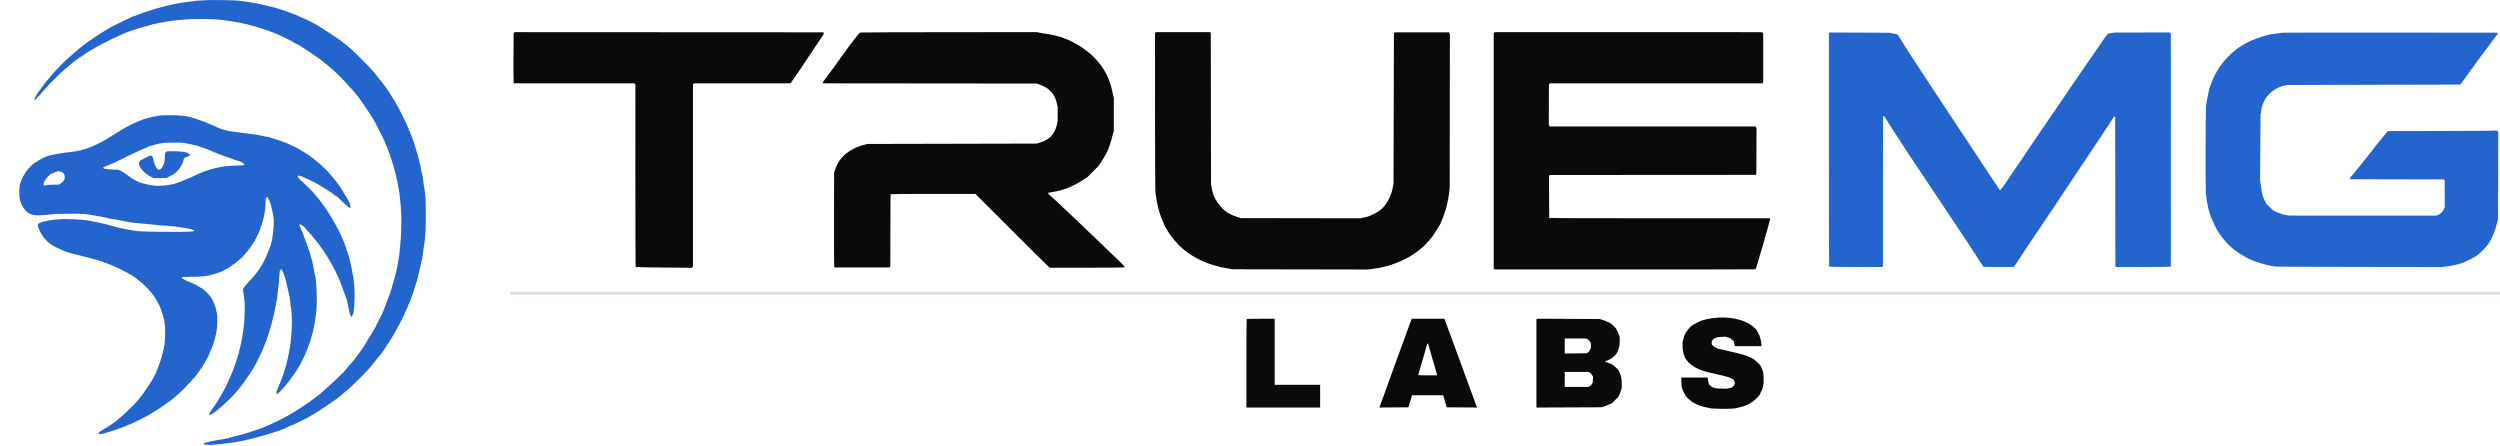
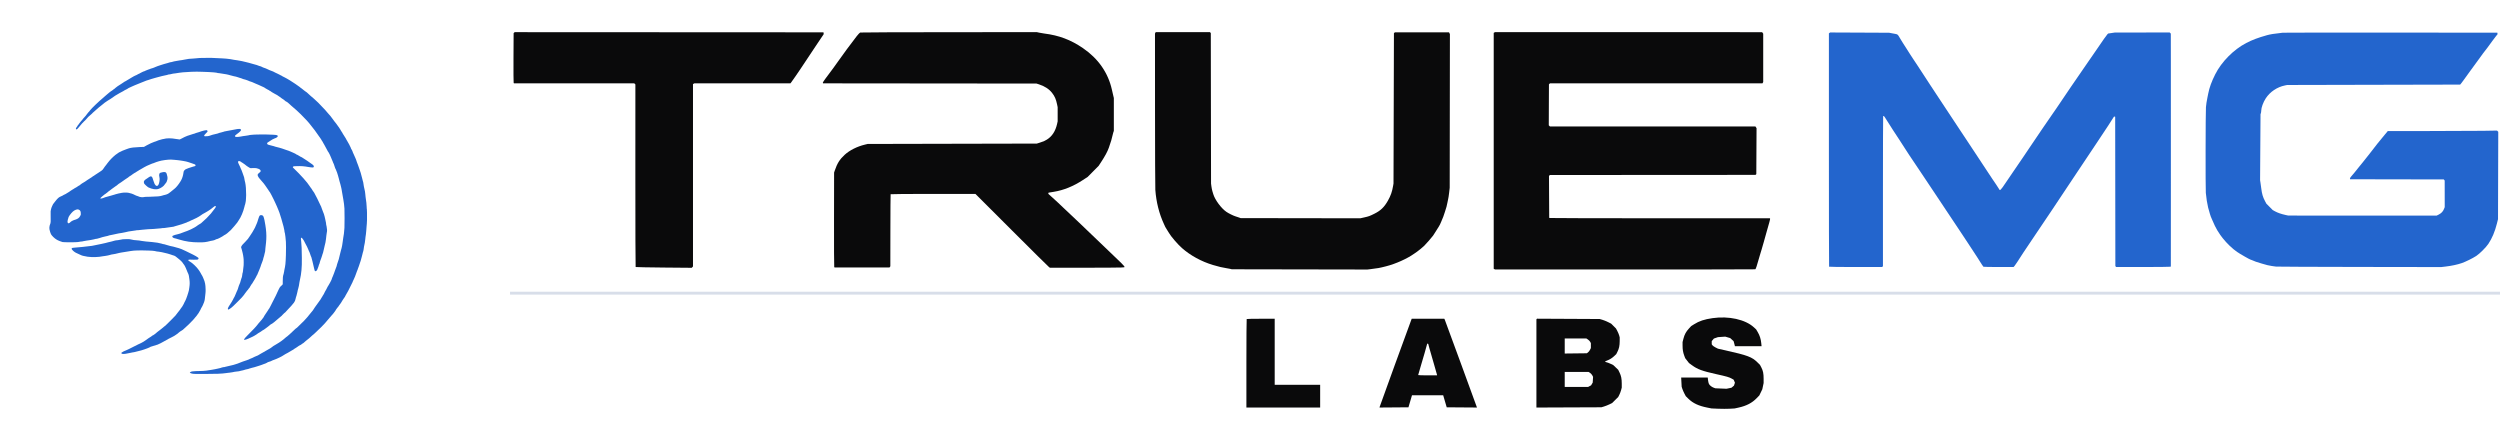
<svg xmlns="http://www.w3.org/2000/svg" viewBox="0 0 7078 1260" role="img" aria-label="TrueMG Labs">
  <g transform="scale(0.78735)">
-     <g transform="translate(0,1600) scale(0.78125,-0.78125)" fill="#2365CD" stroke="none">
-       <path d="M948 2047 c-3 0 -11 -1 -17 -1 -14 0 -38 -2 -53 -5 -12 -2 -18 -2 -39 -5 -19 -3 -44 -8 -52 -10 -8 -2 -31 -8 -40 -10 -5 -1 -11 -3 -12 -3 -2 -1 -8 -2 -14 -4 -17 -4 -76 -24 -95 -32 -1 0 -7 -2 -12 -4 -10 -4 -13 -6 -22 -10 -4 -2 -10 -4 -13 -6 -8 -3 -52 -26 -58 -29 -2 -1 -8 -4 -14 -7 -17 -9 -36 -21 -67 -42 -41 -27 -41 -28 -56 -39 -7 -6 -15 -13 -19 -15 -7 -6 -11 -10 -37 -32 -21 -19 -29 -26 -40 -37 -5 -5 -16 -16 -23 -24 -8 -8 -17 -17 -20 -21 -3 -4 -10 -12 -15 -18 -14 -16 -21 -25 -25 -30 -2 -3 -5 -8 -8 -11 -9 -11 -31 -42 -36 -53 -3 -6 -4 -12 -2 -12 2 0 25 24 37 39 23 26 37 42 76 79 14 14 21 20 63 55 14 11 45 33 64 45 6 4 16 9 22 13 6 4 13 8 17 10 10 6 13 8 19 11 7 4 55 28 65 33 4 2 14 6 23 10 8 4 17 8 19 9 8 5 35 14 57 21 8 2 12 4 16 5 4 2 15 5 28 8 7 2 16 4 20 6 8 3 22 6 36 9 11 2 32 6 42 8 10 2 24 4 42 6 5 1 15 2 23 2 46 6 138 6 185 1 17 -2 38 -4 47 -6 3 -1 10 -2 16 -3 9 -1 15 -2 30 -5 15 -3 52 -12 72 -18 7 -2 15 -5 17 -5 13 -4 64 -22 77 -28 3 -1 5 -2 6 -2 0 0 25 -12 42 -20 14 -7 33 -17 44 -24 2 -1 7 -3 11 -5 3 -3 10 -6 14 -9 12 -7 67 -44 76 -51 5 -3 12 -9 17 -13 22 -17 40 -32 51 -42 16 -14 53 -51 70 -71 27 -29 33 -36 51 -60 6 -8 11 -16 13 -18 3 -5 29 -43 38 -57 10 -16 17 -27 17 -27 0 -1 2 -5 5 -9 9 -18 30 -59 36 -71 1 -3 4 -10 7 -15 2 -5 4 -10 4 -10 0 0 1 -2 1 -4 1 -1 5 -11 10 -22 11 -30 20 -57 28 -86 2 -6 5 -18 7 -26 2 -9 4 -17 4 -18 1 -2 1 -5 2 -7 1 -5 6 -28 7 -35 1 -3 1 -9 2 -12 1 -3 1 -9 2 -12 1 -5 2 -11 4 -29 0 -5 1 -14 2 -21 1 -8 1 -18 2 -24 4 -51 3 -117 -4 -187 -2 -26 -4 -36 -10 -70 -7 -37 -8 -41 -13 -60 -2 -7 -5 -16 -6 -21 -5 -20 -16 -55 -22 -70 -2 -4 -5 -13 -7 -19 -4 -11 -12 -32 -16 -42 -1 -2 -3 -7 -5 -10 -1 -3 -2 -5 -2 -6 0 0 -11 -23 -21 -42 -9 -20 -14 -29 -22 -41 -7 -12 -12 -21 -20 -33 -3 -6 -9 -16 -13 -22 -4 -6 -9 -14 -10 -16 -5 -9 -24 -34 -43 -60 -5 -6 -15 -18 -24 -27 -6 -7 -10 -12 -16 -20 -12 -16 -102 -100 -132 -122 -20 -15 -24 -18 -35 -26 -17 -12 -64 -43 -75 -49 -30 -18 -64 -36 -87 -46 -6 -3 -13 -6 -23 -11 -4 -1 -9 -4 -13 -5 -4 -2 -8 -4 -10 -5 -3 -1 -10 -4 -16 -6 -7 -2 -15 -5 -17 -6 -7 -3 -50 -16 -63 -20 -16 -5 -15 -4 -46 -12 -9 -2 -21 -5 -25 -7 -10 -2 -19 -4 -44 -8 -20 -3 -37 -7 -41 -8 -1 0 -5 -1 -8 -2 -8 -2 -18 -5 -20 -6 -2 -2 1 -4 8 -5 7 -2 39 -2 49 0 3 0 14 2 23 2 35 4 55 7 73 10 5 1 12 2 14 3 2 0 9 1 15 2 5 2 12 3 16 4 3 1 7 2 9 2 2 1 6 1 9 2 9 2 28 7 35 9 4 1 11 3 16 5 4 1 13 4 19 5 5 2 16 5 23 7 13 4 26 8 40 13 4 2 11 5 18 7 13 5 17 7 27 12 4 2 9 4 10 5 1 0 5 1 7 2 2 1 6 3 8 4 15 6 61 29 65 32 2 1 3 2 3 2 1 0 4 2 7 4 4 2 7 4 7 4 1 0 5 2 9 5 5 3 15 10 22 14 7 5 16 11 20 13 3 2 14 10 25 17 28 19 45 31 62 46 4 4 11 9 16 13 11 9 21 18 51 47 41 40 68 70 88 97 8 10 16 20 21 25 1 1 6 8 11 15 5 8 13 20 18 28 5 7 14 20 19 29 5 8 12 20 16 26 6 11 9 15 22 41 3 5 6 10 6 11 1 1 12 23 12 23 0 1 2 5 5 11 2 5 4 9 4 10 0 0 2 3 4 8 2 4 5 11 7 15 1 4 3 7 3 8 0 0 1 2 2 5 5 9 10 22 12 30 2 4 5 12 7 18 4 11 5 14 9 29 2 4 5 14 7 22 3 7 5 15 6 19 2 7 7 28 8 33 1 2 1 6 2 8 0 2 2 6 2 10 1 3 4 13 5 23 4 16 5 20 7 32 1 5 4 27 6 44 1 9 3 19 4 28 3 20 5 60 5 112 0 40 -1 88 -3 101 -2 15 -3 24 -4 29 -1 4 -2 8 -5 34 -1 8 -2 17 -3 19 -2 11 -3 17 -4 19 -1 3 -2 7 -5 25 -1 6 -3 15 -5 20 -1 5 -3 11 -3 13 0 2 -1 6 -2 9 -1 3 -3 9 -4 14 -1 4 -2 9 -3 10 0 1 -2 6 -3 10 -1 4 -4 13 -6 19 -2 7 -4 14 -4 15 0 2 -2 7 -4 12 -2 5 -5 11 -6 15 -1 4 -3 7 -3 8 -1 1 -1 2 -1 3 0 1 -1 4 -3 7 -2 4 -4 10 -6 14 -2 3 -3 7 -3 7 0 1 0 2 -1 3 0 0 -2 3 -3 7 -2 4 -4 10 -6 14 -2 4 -5 10 -7 14 -3 7 -15 32 -26 52 -12 23 -36 63 -55 91 -10 15 -42 56 -62 80 -15 18 -74 78 -97 99 -9 7 -19 16 -23 20 -4 3 -12 10 -19 15 -7 5 -16 12 -20 15 -9 7 -62 42 -77 51 -5 4 -13 8 -17 11 -16 10 -65 35 -78 39 -3 1 -7 3 -10 4 -5 2 -12 6 -16 8 -14 5 -42 16 -63 23 -42 13 -48 15 -51 15 -7 2 -14 3 -35 8 -24 6 -33 8 -72 14 -4 1 -14 2 -23 3 -10 1 -19 2 -21 3 -15 2 -138 4 -150 2z" />
-       <path d="M742 1517 c-12 -2 -33 -5 -36 -6 -2 0 -6 -1 -9 -2 -4 -1 -11 -3 -16 -4 -6 -2 -12 -4 -14 -4 -3 -1 -12 -4 -16 -6 -2 0 -5 -2 -8 -3 -18 -7 -60 -27 -69 -33 -2 -2 -4 -3 -4 -3 -1 0 -7 -4 -15 -8 -7 -5 -15 -9 -16 -10 -10 -6 -15 -9 -19 -12 -3 -2 -8 -5 -11 -7 -4 -2 -8 -4 -10 -6 -10 -8 -61 -34 -81 -42 -25 -10 -59 -19 -87 -22 -29 -3 -35 -4 -61 -8 -29 -5 -45 -9 -52 -12 -16 -6 -22 -9 -27 -12 -4 -2 -8 -4 -10 -5 -2 -1 -8 -5 -12 -8 -5 -3 -10 -7 -12 -7 -8 -5 -37 -36 -42 -46 -1 -3 -4 -8 -7 -12 -3 -4 -5 -9 -6 -11 -1 -4 -4 -12 -7 -19 -4 -10 -5 -17 -6 -36 -1 -32 1 -47 12 -70 11 -22 27 -37 47 -43 14 -4 41 -4 75 0 31 4 41 4 92 4 66 1 79 0 132 -10 9 -2 19 -4 22 -4 3 -1 7 -1 10 -2 2 0 8 -2 13 -3 5 -1 11 -2 12 -3 2 0 13 -3 25 -4 12 -2 25 -5 28 -5 39 -8 41 -8 54 -10 3 0 10 -1 14 -1 9 -1 25 -3 39 -4 6 0 16 -1 23 -2 7 -1 16 -1 21 -2 15 -2 27 -3 41 -4 17 -1 32 -2 52 -4 25 -3 31 -4 64 -10 27 -5 35 -9 24 -13 -8 -2 -83 -3 -158 -2 -70 1 -94 2 -110 5 -5 0 -12 2 -15 2 -10 2 -17 3 -27 5 -5 1 -14 3 -19 4 -5 1 -13 3 -17 4 -5 1 -14 3 -20 5 -12 3 -18 5 -28 8 -4 1 -20 5 -30 7 -3 1 -9 2 -13 3 -5 1 -10 2 -11 2 -1 1 -10 2 -20 4 -26 5 -40 7 -87 9 -32 2 -67 0 -91 -3 -39 -6 -62 -12 -66 -18 -3 -4 -3 -13 1 -22 1 -2 4 -8 5 -11 4 -9 10 -19 16 -27 18 -25 40 -41 79 -57 4 -3 10 -5 13 -6 5 -3 26 -10 40 -14 4 -1 25 -6 37 -9 5 -1 16 -4 23 -6 7 -2 15 -4 18 -4 5 -1 29 -8 42 -12 3 -1 7 -2 9 -3 4 -1 26 -9 29 -10 3 -1 10 -4 15 -6 2 -1 8 -3 13 -5 12 -6 21 -10 22 -10 2 0 32 -15 34 -17 1 0 5 -3 10 -5 32 -16 62 -39 91 -68 18 -19 25 -27 36 -43 12 -18 25 -43 29 -54 1 -2 2 -4 2 -5 4 -11 14 -45 16 -57 2 -13 3 -27 3 -51 0 -28 -2 -52 -6 -70 0 -3 -1 -7 -2 -9 -1 -5 -5 -23 -8 -32 -4 -16 -19 -55 -26 -72 -12 -26 -18 -36 -36 -63 -31 -47 -51 -71 -85 -104 -40 -40 -86 -76 -122 -95 -17 -10 -18 -11 -20 -14 -1 -2 -2 -4 -1 -5 2 -4 19 -2 38 5 7 2 17 5 22 7 5 2 12 4 16 5 3 1 10 4 17 6 11 4 17 6 22 8 1 1 3 2 5 2 13 5 47 20 65 29 59 30 86 47 133 81 8 6 17 12 19 14 13 10 27 22 54 48 35 36 42 44 55 60 12 15 22 29 32 45 12 19 12 18 15 25 2 3 4 7 6 10 5 8 12 25 16 36 1 2 4 8 6 13 2 5 4 9 4 11 1 3 7 22 9 28 0 1 2 5 2 9 1 3 3 12 5 20 1 7 3 17 3 22 3 11 3 57 1 67 -6 30 -8 36 -15 52 -9 20 -17 32 -31 46 -11 11 -17 16 -36 27 -18 11 -33 18 -47 23 -13 4 -35 17 -34 19 1 3 8 4 44 4 52 0 70 2 103 12 7 2 15 4 17 5 12 3 35 14 49 22 18 13 26 18 34 24 11 9 31 26 35 30 1 2 5 7 9 11 16 17 34 42 46 63 10 17 21 42 26 56 0 2 1 5 2 7 2 3 3 8 6 19 2 6 3 12 4 14 6 19 11 53 11 74 0 23 3 33 9 29 4 -3 11 -19 17 -38 0 -4 2 -8 2 -11 2 -6 5 -22 7 -33 1 -4 2 -9 2 -12 3 -12 0 -64 -6 -95 -1 -6 -2 -14 -3 -16 -2 -13 -17 -51 -29 -77 -21 -43 -43 -74 -88 -120 -9 -10 -12 -15 -14 -21 -1 -3 -1 -6 1 -15 3 -17 5 -30 6 -47 2 -30 -1 -98 -6 -127 -2 -11 -3 -18 -5 -31 -2 -14 -7 -39 -9 -45 -1 -3 -2 -8 -3 -10 -3 -13 -5 -23 -7 -28 -2 -7 -10 -31 -11 -36 -1 -2 -2 -4 -2 -5 0 -2 -2 -7 -4 -12 -4 -12 -11 -30 -13 -32 0 -2 -2 -6 -4 -10 -2 -5 -5 -13 -8 -18 -2 -5 -6 -14 -8 -19 -2 -5 -6 -13 -8 -17 -3 -4 -6 -10 -7 -12 -2 -5 -6 -12 -25 -44 -9 -15 -17 -27 -28 -42 -20 -26 -19 -35 0 -23 11 7 32 24 49 39 3 3 11 11 18 17 21 18 53 54 75 84 14 19 48 70 48 73 0 0 1 1 2 3 7 10 37 71 41 83 2 6 4 12 5 13 0 1 2 6 4 10 2 4 4 9 5 11 0 1 1 4 1 5 1 1 3 8 5 14 7 21 9 26 16 52 1 2 2 5 2 6 1 2 5 19 12 48 3 14 7 32 11 55 3 13 5 28 6 41 1 13 3 25 4 35 2 16 3 28 4 47 1 19 2 25 5 27 6 4 15 -14 24 -48 4 -17 4 -15 7 -31 1 -5 4 -16 6 -24 5 -21 6 -25 8 -48 1 -10 2 -21 3 -24 6 -37 6 -94 0 -147 -2 -19 -7 -54 -9 -60 -2 -12 -11 -49 -13 -58 -6 -21 -20 -64 -24 -72 -1 -1 -1 -2 -1 -3 0 0 -2 -5 -5 -11 -5 -11 -9 -21 -13 -31 -2 -8 -3 -16 -1 -16 1 0 4 2 8 4 5 4 10 9 25 26 29 34 56 71 71 99 2 2 4 6 5 8 9 17 24 47 30 63 1 3 3 7 3 9 1 1 5 12 8 23 1 1 2 3 2 5 2 4 3 8 6 17 1 4 3 11 4 15 4 11 5 16 8 30 2 13 3 18 5 27 7 32 11 76 10 126 -1 49 -3 69 -7 90 -1 2 -4 18 -7 35 -6 32 -6 33 -11 48 -2 4 -3 11 -4 15 -1 6 -4 15 -7 22 -1 2 -6 17 -12 34 -10 30 -15 42 -24 63 -7 13 -9 19 -7 21 2 3 4 2 11 -3 8 -5 12 -8 17 -16 2 -2 7 -7 9 -10 10 -10 23 -25 27 -31 3 -4 10 -12 15 -18 32 -41 57 -80 83 -131 12 -25 20 -41 22 -47 1 -3 3 -7 3 -8 4 -8 13 -33 16 -44 2 -5 4 -10 5 -12 1 -2 2 -4 2 -5 2 -5 5 -15 8 -24 1 -6 3 -12 3 -14 1 -5 2 -9 6 -29 4 -18 5 -21 8 -28 3 -7 6 -5 11 9 5 10 8 57 7 101 -1 37 -3 52 -9 85 0 2 -2 10 -3 16 -1 6 -3 15 -4 19 -1 4 -1 9 -2 10 -1 9 -10 39 -12 46 -2 5 -4 12 -6 15 -1 4 -2 8 -2 8 0 2 -4 14 -7 20 -1 4 -3 9 -4 11 -6 16 -22 51 -34 72 -48 88 -91 144 -147 196 -10 8 -19 17 -22 20 -5 5 -10 13 -10 15 0 4 12 3 23 -3 3 -1 9 -4 14 -6 10 -4 14 -6 17 -8 1 -1 4 -2 6 -3 6 -2 26 -13 35 -18 4 -3 8 -5 9 -5 0 0 2 -1 4 -3 3 -1 7 -4 10 -6 7 -4 31 -20 43 -28 6 -5 12 -9 14 -10 3 -1 9 -6 14 -11 5 -5 12 -11 15 -14 2 -2 9 -8 14 -13 15 -15 24 -21 25 -17 1 2 -1 15 -3 21 -1 2 -3 6 -5 9 -4 9 -13 23 -14 25 0 0 -2 2 -3 4 -5 9 -15 26 -19 32 -12 16 -15 21 -21 29 -7 9 -23 28 -36 43 -18 19 -40 40 -72 65 -11 9 -26 19 -41 28 -5 3 -13 8 -18 11 -8 5 -20 11 -35 18 -11 6 -41 18 -53 22 -2 0 -5 2 -6 2 -6 2 -43 14 -50 16 -4 0 -10 2 -13 2 -12 3 -16 4 -22 5 -18 4 -51 8 -67 10 -7 1 -15 1 -18 2 -4 1 -11 1 -14 2 -4 0 -14 2 -21 3 -8 1 -17 2 -20 3 -9 0 -26 5 -46 11 -5 2 -18 7 -27 12 -10 4 -22 10 -26 11 -4 2 -9 4 -12 5 -6 3 -8 4 -23 9 -18 6 -21 7 -32 11 -30 9 -34 10 -47 11 -6 1 -16 1 -21 2 -12 2 -77 2 -86 1z m96 -126 c3 0 9 -1 13 -2 4 -1 9 -1 12 -2 2 0 6 -1 10 -2 8 -1 30 -7 35 -8 2 -1 27 -10 40 -14 6 -2 23 -9 31 -12 2 -2 7 -4 11 -5 7 -3 9 -3 14 -6 2 -1 9 -3 14 -5 4 -2 12 -4 16 -6 11 -4 32 -11 45 -16 6 -2 15 -5 20 -6 14 -5 26 -12 25 -16 -1 -4 -5 -4 -32 -5 -53 -2 -57 -2 -102 -12 -28 -6 -73 -23 -106 -40 -4 -2 -10 -4 -12 -5 -6 -2 -10 -4 -16 -7 -8 -4 -41 -16 -49 -19 -5 -1 -13 -3 -17 -4 -5 -1 -11 -1 -13 -2 -14 -3 -36 -4 -49 -4 -18 0 -35 2 -63 9 -13 3 -28 8 -38 14 -14 7 -32 19 -42 27 -10 8 -19 14 -31 19 l-9 5 -17 0 c-21 1 -40 3 -46 4 -5 1 -7 4 -6 7 1 1 2 2 3 2 0 0 3 1 6 2 3 2 10 4 16 7 19 7 27 10 86 40 39 19 63 30 71 33 6 2 14 6 18 7 9 5 11 6 41 14 13 4 19 5 44 8 10 1 70 1 77 0z m-555 -134 c10 -4 15 -12 15 -24 0 -7 -1 -11 -6 -18 -3 -4 -11 -11 -18 -15 l-4 -2 -18 0 c-20 0 -33 -1 -39 -3 -6 -2 -10 -2 -12 3 l-1 3 1 5 c5 14 23 36 35 42 6 2 23 10 27 11 3 1 14 0 20 -2z" />
-       <path d="M765 1348 c-2 -2 -5 -4 -5 -4 0 -1 -1 -9 -1 -18 -1 -10 -2 -20 -2 -23 -3 -12 -10 -25 -15 -31 -8 -7 -13 -7 -20 1 -5 6 -12 22 -15 34 0 2 -1 7 -2 10 -3 14 -7 17 -16 14 -12 -5 -32 -15 -41 -21 -7 -5 -9 -9 -8 -17 1 -7 6 -17 14 -27 12 -14 23 -23 43 -33 l11 -5 29 0 29 1 12 6 c22 10 31 17 41 29 13 15 21 30 25 44 0 3 2 8 3 10 1 3 6 6 13 8 7 2 13 5 14 7 1 2 -1 5 -4 8 -9 7 -36 11 -76 11 l-24 0 -5 -4z" />
+     <g transform="translate(0,1600) scale(0.5673759,-0.5673759)" fill="#2365CD" stroke="none">
+       <path d="M1285 2453 c-13 0 -30 -1 -36 -2 -7 0 -17 -1 -23 -2 -26 -1 -32 -2 -58 -7 -8 -2 -22 -4 -31 -5 -9 -1 -24 -4 -34 -6 -10 -3 -21 -6 -26 -6 -5 -1 -12 -4 -16 -5 -5 -2 -15 -4 -22 -6 -7 -2 -17 -5 -22 -7 -5 -2 -13 -5 -18 -6 -5 -2 -12 -5 -15 -6 -3 -2 -12 -5 -18 -7 -7 -2 -14 -4 -15 -5 -2 -1 -8 -3 -14 -5 -5 -2 -12 -5 -15 -6 -2 -2 -7 -4 -10 -4 -6 -2 -15 -7 -21 -10 -1 -1 -6 -3 -9 -5 -4 -1 -9 -4 -12 -6 -4 -2 -9 -5 -13 -6 -3 -2 -8 -4 -10 -5 -2 -1 -7 -4 -12 -7 -12 -7 -19 -11 -30 -18 -5 -3 -10 -6 -10 -6 -1 0 -5 -2 -9 -5 -5 -3 -13 -9 -18 -12 -19 -12 -30 -19 -35 -24 -3 -3 -7 -6 -8 -7 -2 -1 -6 -3 -8 -6 -3 -2 -8 -5 -10 -7 -2 -1 -7 -4 -9 -6 -11 -9 -15 -13 -18 -15 -2 -2 -9 -7 -14 -12 -6 -6 -13 -12 -17 -15 -22 -18 -67 -61 -78 -75 -2 -4 -8 -10 -11 -13 -3 -4 -7 -8 -8 -10 -4 -6 -15 -20 -18 -22 -2 -2 -5 -6 -8 -9 -2 -4 -6 -8 -8 -10 -5 -6 -13 -15 -16 -20 -2 -3 -4 -6 -5 -7 -1 -1 -3 -4 -5 -6 -1 -3 -4 -8 -7 -11 -3 -4 -4 -6 -4 -9 0 -3 1 -4 4 -4 2 0 4 1 10 8 4 4 9 10 11 13 4 6 24 28 28 31 2 1 7 6 12 12 11 13 12 15 36 35 2 3 10 10 17 16 7 7 19 17 26 23 7 6 18 15 25 20 10 9 16 13 31 23 9 5 13 8 21 13 22 16 34 24 56 36 21 11 30 16 32 18 2 1 7 4 12 6 5 3 11 6 13 8 3 1 9 4 13 6 5 2 10 4 11 5 2 1 9 4 16 7 13 5 21 8 37 15 4 2 11 5 15 6 4 1 13 5 20 8 8 3 15 5 16 5 0 0 7 2 15 5 7 2 18 5 24 7 6 1 16 4 22 6 7 2 17 5 23 6 14 3 21 4 32 7 4 2 13 4 19 4 5 1 11 3 13 3 2 1 11 2 20 3 9 1 21 3 26 4 10 2 24 3 76 6 30 1 38 1 67 0 69 -2 94 -5 101 -8 1 0 5 -1 10 -1 4 -1 12 -2 19 -3 6 -1 17 -3 25 -4 8 -2 19 -4 24 -6 6 -2 16 -4 23 -6 8 -1 18 -4 24 -6 6 -2 11 -4 12 -4 2 0 17 -5 23 -8 2 0 9 -3 15 -4 6 -2 14 -5 17 -6 2 -2 9 -4 15 -6 6 -2 13 -4 16 -6 3 -2 10 -5 16 -7 6 -2 14 -6 19 -8 17 -8 34 -16 35 -16 0 0 5 -3 9 -6 5 -3 11 -6 14 -8 2 -1 6 -3 8 -4 1 -2 5 -4 8 -5 3 -2 8 -5 10 -7 4 -3 23 -13 34 -19 2 -1 5 -3 7 -5 3 -2 7 -5 9 -6 2 -1 7 -5 12 -9 5 -4 11 -8 15 -10 3 -3 7 -6 9 -8 3 -1 7 -4 11 -6 3 -3 8 -7 12 -10 3 -3 9 -9 14 -13 37 -32 31 -26 60 -54 33 -33 48 -49 67 -74 9 -12 13 -17 22 -28 2 -3 7 -10 12 -17 11 -16 19 -28 24 -34 2 -3 6 -8 8 -13 2 -4 5 -8 6 -9 0 -1 2 -4 3 -6 1 -2 5 -8 7 -12 7 -12 14 -25 19 -35 2 -5 6 -11 8 -13 2 -3 5 -9 7 -13 2 -5 4 -9 5 -11 1 -2 12 -27 16 -38 1 -4 3 -9 5 -11 2 -5 8 -22 8 -24 0 -1 2 -6 5 -11 3 -6 6 -15 8 -20 1 -5 4 -14 6 -19 1 -5 4 -13 5 -18 1 -5 3 -12 4 -16 3 -7 10 -37 12 -45 0 -3 1 -7 2 -10 1 -4 2 -9 2 -12 1 -7 6 -33 9 -52 3 -16 6 -39 7 -57 1 -21 1 -101 0 -122 -1 -23 -5 -52 -8 -66 0 -4 -2 -13 -3 -22 -2 -16 -5 -33 -7 -40 -1 -2 -3 -9 -4 -14 -1 -6 -3 -13 -4 -16 -4 -14 -8 -31 -10 -41 -2 -5 -4 -12 -5 -15 -1 -3 -4 -11 -6 -18 -1 -7 -4 -16 -6 -20 -2 -4 -5 -12 -6 -16 -3 -10 -11 -30 -15 -40 -2 -4 -6 -13 -8 -21 -3 -7 -7 -14 -8 -16 -1 -1 -3 -5 -5 -9 -2 -4 -5 -9 -7 -12 -2 -3 -6 -9 -8 -14 -2 -5 -4 -9 -5 -10 -2 -3 -13 -22 -16 -30 -3 -4 -5 -9 -7 -11 -1 -3 -4 -7 -6 -10 -1 -3 -5 -8 -7 -12 -7 -9 -19 -26 -36 -50 -5 -8 -11 -16 -13 -20 -3 -3 -9 -11 -14 -17 -20 -25 -24 -30 -42 -49 -23 -23 -37 -37 -45 -44 -4 -2 -11 -8 -16 -13 -14 -14 -34 -32 -39 -36 -3 -3 -9 -8 -14 -11 -22 -20 -38 -31 -62 -45 -17 -10 -24 -14 -29 -19 -6 -5 -8 -6 -33 -20 -8 -4 -17 -10 -21 -12 -4 -2 -11 -6 -16 -9 -4 -2 -9 -5 -10 -6 -2 -2 -12 -7 -16 -8 -2 -1 -8 -3 -12 -5 -4 -2 -11 -5 -14 -7 -4 -1 -11 -4 -17 -7 -5 -3 -10 -5 -11 -5 0 0 -4 -1 -8 -3 -8 -3 -22 -8 -24 -8 -1 0 -6 -2 -13 -5 -6 -3 -17 -7 -23 -9 -7 -2 -14 -4 -16 -5 -2 -1 -7 -2 -10 -3 -31 -7 -48 -11 -51 -12 -1 -1 -6 -2 -12 -2 -5 -1 -13 -3 -17 -5 -4 -1 -12 -3 -17 -4 -6 -1 -14 -3 -19 -4 -8 -2 -29 -5 -55 -9 -14 -2 -21 -2 -66 -3 -20 -1 -29 -2 -34 -6 -4 -2 -5 -3 -2 -5 2 -2 6 -4 18 -6 8 -1 17 -1 73 -1 70 0 109 1 141 6 3 1 11 1 17 2 5 1 14 2 20 3 6 2 16 3 23 4 6 1 14 2 17 2 3 1 10 3 16 4 6 1 15 3 20 5 4 2 12 3 16 4 4 1 11 2 14 4 4 1 12 3 17 5 14 3 16 4 29 8 6 2 15 5 19 6 3 1 9 3 12 4 4 2 9 4 13 5 8 2 16 6 22 9 3 3 6 4 16 7 4 1 10 3 13 5 3 2 11 5 17 7 13 4 51 22 58 28 3 2 9 6 13 8 5 2 11 6 15 8 13 8 29 17 29 17 1 0 4 2 7 4 3 3 8 6 10 7 3 2 7 5 11 7 9 7 20 14 26 16 3 2 6 4 8 6 2 1 5 4 8 5 2 2 5 5 8 7 2 2 6 5 8 7 8 5 32 26 41 35 5 4 10 9 12 10 5 4 26 24 43 41 19 19 30 31 47 52 7 8 15 17 18 21 3 3 7 8 10 11 2 3 5 7 7 9 2 3 5 7 8 11 2 3 5 8 6 10 2 2 5 6 6 8 2 2 4 6 6 7 1 1 4 5 6 9 3 4 7 10 11 15 3 5 8 13 11 18 3 4 7 10 8 12 2 3 5 7 7 10 1 3 3 7 4 8 2 3 17 29 17 30 0 1 19 39 21 42 1 2 4 7 6 12 2 5 4 11 6 14 4 7 16 36 18 44 1 4 4 10 5 14 2 3 4 9 5 13 1 4 4 11 6 16 9 25 17 50 20 65 2 9 5 20 6 24 2 4 3 11 4 15 1 4 2 13 3 21 2 7 4 18 5 24 1 6 2 17 3 23 1 13 2 17 4 31 0 5 1 14 2 20 0 5 2 17 2 26 3 26 4 63 3 90 0 13 -1 24 -1 25 -1 0 -1 5 -1 11 0 14 -3 40 -7 64 0 5 -1 14 -2 20 -1 6 -2 13 -2 16 -3 11 -4 16 -7 32 -4 27 -4 28 -7 36 -1 4 -3 11 -4 16 -4 19 -13 48 -20 66 -2 6 -5 13 -6 17 -1 4 -4 12 -7 18 -2 6 -5 14 -6 18 -3 7 -8 19 -15 34 -2 4 -6 12 -7 17 -2 4 -4 10 -6 12 -2 2 -4 7 -5 11 -5 11 -16 33 -20 38 -1 3 -4 7 -6 10 -1 4 -7 13 -12 21 -6 9 -11 17 -12 19 -1 3 -6 11 -11 18 -4 7 -9 16 -11 18 -1 2 -4 7 -7 10 -2 3 -8 11 -12 17 -5 6 -10 13 -12 15 -2 3 -6 9 -11 15 -12 17 -18 24 -31 38 -7 8 -15 17 -18 21 -4 4 -14 15 -22 23 -9 9 -19 19 -21 22 -5 5 -25 24 -28 26 -2 1 -10 9 -20 17 -9 9 -20 19 -24 22 -10 7 -16 11 -23 17 -3 3 -8 6 -10 8 -3 2 -9 6 -13 10 -12 9 -41 29 -53 36 -4 2 -9 5 -11 7 -4 2 -9 5 -17 10 -2 1 -7 4 -13 7 -6 3 -12 6 -14 7 -2 2 -6 3 -8 5 -2 1 -8 3 -12 6 -4 2 -9 5 -12 6 -3 1 -9 4 -13 6 -7 5 -20 10 -39 17 -5 2 -11 5 -15 7 -7 3 -16 7 -18 7 0 0 -4 2 -8 3 -11 6 -14 7 -23 9 -4 1 -11 4 -16 6 -5 1 -13 4 -18 5 -16 4 -25 7 -32 9 -4 1 -11 3 -16 4 -10 2 -19 4 -25 6 -3 1 -7 2 -10 2 -4 1 -14 2 -23 4 -16 2 -22 3 -42 7 -10 2 -44 5 -52 5 -4 0 -14 1 -21 1 -17 2 -71 3 -103 2z" />
+       <path d="M1503 2002 c-19 -3 -77 -14 -80 -15 -1 -1 -10 -3 -20 -6 -9 -2 -20 -5 -23 -7 -4 -1 -11 -3 -16 -4 -10 -2 -22 -5 -32 -9 -4 -2 -10 -3 -17 -4 -16 -1 -18 -1 -20 1 -3 3 0 7 10 17 l10 10 0 3 c0 5 -3 7 -8 7 -4 0 -22 -4 -31 -7 -4 -1 -10 -3 -14 -5 -5 -1 -14 -4 -20 -6 -7 -3 -15 -6 -18 -6 -7 -2 -21 -7 -37 -12 -10 -4 -26 -11 -34 -16 -2 -1 -7 -3 -10 -5 l-5 -2 -6 1 c-4 0 -10 2 -15 2 -32 6 -61 6 -81 0 -3 0 -11 -2 -17 -4 -15 -4 -17 -5 -24 -8 -3 -2 -11 -4 -17 -6 -12 -4 -32 -13 -48 -22 -5 -3 -12 -7 -14 -8 l-4 -2 -27 -1 c-32 -1 -55 -4 -68 -8 -5 -2 -13 -4 -17 -6 -13 -4 -35 -14 -46 -20 -12 -7 -29 -20 -47 -38 -6 -5 -18 -20 -25 -29 -3 -4 -7 -9 -9 -12 -6 -7 -11 -14 -17 -23 -4 -6 -6 -9 -13 -14 -5 -3 -10 -7 -12 -8 -4 -2 -23 -15 -29 -19 -1 -1 -5 -3 -7 -5 -3 -1 -9 -5 -12 -8 -4 -2 -11 -7 -17 -11 -6 -4 -18 -11 -27 -18 -9 -6 -18 -11 -20 -12 -1 -1 -5 -4 -8 -6 -2 -2 -7 -5 -9 -7 -3 -1 -7 -3 -9 -5 -2 -2 -6 -4 -9 -6 -3 -1 -8 -4 -11 -6 -3 -2 -10 -7 -16 -10 -7 -4 -15 -10 -19 -13 -5 -3 -15 -9 -23 -14 -9 -4 -17 -8 -19 -10 -2 -1 -7 -3 -11 -5 -12 -5 -19 -11 -34 -30 -2 -3 -5 -7 -7 -9 -7 -8 -9 -11 -14 -23 -3 -6 -6 -15 -7 -21 l-2 -11 0 -24 c1 -42 0 -47 -1 -51 -5 -14 -6 -17 -7 -26 0 -5 0 -12 1 -16 1 -7 7 -24 9 -28 6 -11 23 -27 35 -34 7 -5 29 -14 38 -16 8 -2 86 -2 98 0 3 1 12 2 18 3 6 0 13 1 14 2 2 1 12 2 22 4 10 1 22 3 27 4 5 1 14 3 20 4 6 2 15 4 20 4 5 1 13 3 18 5 12 4 18 6 32 9 7 1 15 3 18 4 6 3 8 3 33 8 8 2 19 4 23 5 9 2 19 4 34 6 6 1 15 3 20 4 6 2 15 4 22 5 15 2 47 7 48 7 0 1 5 1 11 1 6 1 18 2 28 3 19 2 53 5 72 5 18 1 40 3 46 4 3 1 13 2 22 2 16 2 24 3 49 7 5 0 13 2 17 4 4 1 10 3 14 4 14 3 43 13 61 20 5 3 10 5 11 5 1 0 6 2 11 5 5 3 13 6 18 8 5 2 9 4 10 5 1 0 6 3 11 5 12 6 25 14 30 18 3 2 8 5 10 7 3 1 11 6 18 10 8 5 15 9 17 10 6 3 28 19 33 24 7 6 12 9 15 7 2 -2 -1 -11 -6 -16 -1 -1 -4 -6 -7 -9 -12 -17 -18 -24 -45 -52 -19 -18 -32 -30 -35 -32 -3 -2 -11 -7 -18 -11 -6 -5 -12 -9 -14 -10 -1 -1 -6 -4 -10 -6 -11 -7 -31 -16 -44 -21 -6 -2 -12 -5 -14 -5 -1 -1 -9 -4 -16 -6 -7 -2 -14 -5 -16 -6 -2 0 -9 -2 -14 -4 -14 -3 -27 -7 -30 -9 -2 0 -4 -2 -5 -3 l-1 -3 1 -3 c2 -4 7 -7 22 -10 6 -2 14 -4 20 -6 43 -13 80 -18 127 -18 32 0 42 1 73 9 6 1 13 3 16 3 5 1 13 4 18 7 3 1 7 3 10 3 3 1 8 3 11 5 2 1 8 5 13 7 5 3 10 6 12 7 1 2 5 4 9 6 9 4 22 15 39 31 13 14 33 37 41 48 2 2 6 9 9 14 14 19 29 55 36 85 2 7 3 14 4 14 1 3 4 16 5 24 1 5 1 22 2 37 0 33 -2 61 -6 79 -2 6 -4 17 -5 23 -1 7 -3 16 -5 19 -1 4 -4 12 -6 17 -2 6 -5 14 -7 19 -3 5 -5 11 -6 13 -1 3 -6 15 -14 31 -3 7 -3 9 -2 11 1 5 11 4 19 -2 2 -2 6 -5 9 -6 4 -2 24 -17 27 -20 3 -2 18 -12 21 -13 2 -1 9 -1 18 0 11 0 16 0 22 -1 18 -4 27 -10 27 -17 0 -5 -2 -7 -10 -13 -7 -5 -9 -8 -9 -14 0 -4 1 -6 8 -17 5 -6 12 -15 17 -20 10 -11 15 -17 22 -27 3 -5 8 -12 11 -16 3 -5 7 -10 9 -13 1 -2 4 -6 5 -8 2 -2 4 -5 6 -8 3 -4 14 -26 24 -46 3 -7 7 -14 8 -17 6 -12 18 -40 21 -48 2 -5 5 -13 7 -18 2 -5 5 -14 6 -19 2 -5 4 -14 6 -19 14 -49 16 -56 19 -73 0 -5 2 -15 4 -21 2 -14 4 -24 6 -53 1 -25 1 -38 0 -84 -2 -55 -3 -64 -10 -95 0 -4 -2 -12 -3 -17 -1 -5 -2 -11 -3 -12 -3 -9 -4 -22 -4 -41 l0 -20 -5 -5 c-2 -3 -6 -6 -7 -7 -5 -3 -11 -14 -15 -23 -2 -7 -30 -64 -41 -84 -1 -2 -4 -8 -7 -14 -3 -7 -8 -15 -10 -19 -3 -4 -7 -9 -8 -12 -11 -16 -15 -23 -18 -27 -1 -2 -4 -7 -6 -9 -1 -3 -3 -7 -4 -8 -3 -5 -18 -24 -33 -40 -2 -2 -5 -7 -7 -9 -7 -10 -35 -39 -64 -68 -17 -17 -22 -24 -19 -27 1 -1 2 -1 6 1 3 0 8 2 13 4 5 2 9 4 10 4 2 1 7 4 13 6 12 5 28 14 35 19 2 2 7 5 11 8 3 2 8 5 12 7 11 8 22 15 25 16 4 3 17 12 23 17 2 2 6 5 9 7 2 2 6 5 8 7 2 1 7 5 12 7 8 6 17 12 38 31 7 6 16 13 19 16 3 2 6 5 7 7 2 2 7 7 12 12 6 4 11 9 12 11 1 1 7 7 12 13 13 13 35 38 38 43 6 8 8 14 10 23 1 6 4 15 6 21 2 6 4 17 6 24 1 6 3 16 5 21 3 9 6 25 8 41 1 4 2 11 3 15 9 38 13 79 12 138 0 48 -2 87 -4 103 -2 18 -3 23 0 25 1 1 2 1 4 -1 3 -2 9 -10 14 -19 2 -4 5 -11 7 -14 7 -12 18 -34 21 -43 2 -5 4 -11 6 -13 1 -2 4 -10 6 -17 2 -7 5 -14 6 -15 2 -4 13 -51 17 -69 3 -16 5 -20 9 -21 4 0 10 5 12 11 1 2 4 11 7 18 2 8 5 17 7 20 1 2 3 9 4 15 2 5 5 14 7 19 2 5 5 13 6 18 1 4 3 11 5 15 1 3 3 13 5 21 2 8 4 19 6 26 4 14 6 24 8 41 2 16 3 30 5 40 3 12 2 24 -1 39 -2 7 -4 18 -4 24 -1 6 -3 17 -5 24 -2 7 -4 15 -4 17 -1 6 -6 21 -11 32 -2 4 -4 11 -6 16 -2 5 -4 11 -5 14 -2 3 -4 7 -5 10 -6 15 -32 66 -39 78 -5 6 -9 13 -10 14 -1 2 -3 6 -6 10 -3 3 -8 11 -13 18 -9 14 -18 25 -39 49 -10 12 -50 53 -61 63 -7 5 -8 9 -3 12 2 1 6 2 22 2 28 1 44 0 77 -6 26 -4 31 -3 31 3 0 7 -4 11 -21 22 -6 5 -16 11 -21 15 -18 12 -32 21 -34 22 -4 1 -14 7 -17 9 -2 1 -6 4 -10 6 -4 1 -10 4 -13 7 -4 2 -8 4 -8 4 -1 0 -5 2 -11 5 -17 8 -31 13 -50 19 -7 2 -15 5 -17 6 -3 1 -10 3 -17 5 -24 6 -29 7 -36 10 -5 1 -10 3 -12 3 -15 3 -27 7 -28 10 -2 3 -1 6 1 9 2 1 18 12 31 20 3 2 10 5 15 7 10 3 17 8 19 12 1 3 -1 7 -4 8 -10 5 -126 7 -167 2 -4 0 -12 -2 -16 -3 -5 -1 -14 -2 -20 -3 -7 -1 -18 -2 -25 -4 -23 -4 -36 -4 -38 0 -2 4 0 7 6 11 12 8 28 22 30 26 2 4 2 6 0 8 -3 3 -4 3 -10 3 -4 0 -10 -1 -13 -1z m-398 -195 c16 -1 28 -3 37 -4 3 -1 11 -2 19 -3 17 -3 21 -4 31 -7 5 -2 16 -5 24 -8 16 -5 23 -8 23 -11 2 -5 -1 -7 -15 -10 -18 -5 -43 -14 -48 -17 -6 -4 -11 -10 -12 -14 0 -2 -2 -10 -3 -18 -3 -17 -10 -34 -18 -46 -11 -18 -28 -39 -38 -46 -24 -20 -30 -24 -34 -27 -2 -1 -5 -3 -6 -4 -3 -2 -11 -5 -19 -7 -5 -1 -14 -3 -19 -5 -11 -4 -31 -6 -78 -7 -23 0 -36 -1 -38 -2 -4 -2 -18 -1 -25 1 -3 1 -9 3 -13 5 -5 1 -12 4 -16 6 -17 9 -28 12 -42 15 -8 2 -32 2 -42 0 -12 -2 -31 -6 -40 -9 -4 -2 -10 -3 -13 -4 -4 -1 -11 -3 -17 -5 -7 -2 -15 -4 -18 -5 -4 -1 -12 -3 -18 -5 -6 -2 -13 -5 -16 -6 -6 -2 -13 -3 -15 -2 -1 2 4 7 10 12 4 3 9 7 11 9 2 2 7 6 11 8 4 3 9 7 13 10 3 3 9 8 14 11 4 3 10 8 13 10 7 5 15 11 25 18 4 2 9 6 11 8 4 4 8 7 24 17 9 6 18 12 24 17 3 2 8 6 12 8 3 2 7 5 9 6 1 2 6 5 9 7 4 2 13 8 19 13 7 5 15 10 18 11 3 2 7 4 9 6 2 1 6 4 10 6 3 2 7 5 10 6 7 5 45 26 52 28 2 1 8 3 14 6 6 3 15 6 19 7 5 2 13 5 18 7 5 2 12 4 16 5 3 1 10 2 16 4 17 3 29 5 44 6 15 1 17 1 38 -1z m-605 -316 c9 -4 12 -11 12 -23 l0 -9 -4 -8 c-6 -12 -15 -18 -30 -23 -13 -3 -28 -11 -32 -16 -8 -9 -16 -10 -18 0 -1 5 3 24 7 33 7 14 26 36 36 41 13 7 22 9 29 5z" />
+       <path d="M1024 1727 c-10 -2 -12 -4 -14 -9 -2 -6 -2 -9 0 -19 3 -11 2 -28 -3 -43 -3 -10 -9 -16 -15 -14 -3 0 -9 6 -12 12 -2 5 -12 32 -13 37 -2 8 -8 13 -14 11 -1 0 -5 -2 -8 -4 -3 -2 -7 -5 -10 -7 -8 -4 -19 -13 -21 -17 -3 -4 -3 -11 -1 -16 3 -6 22 -23 28 -26 24 -11 47 -15 64 -9 15 5 33 17 39 28 2 2 5 6 7 9 5 5 7 12 10 23 1 8 1 10 0 17 -2 10 -5 22 -8 25 -4 6 -15 6 -29 2z" />
+       <path d="M1650 1456 c-5 -2 -8 -7 -10 -15 -1 -4 -3 -9 -4 -12 -1 -2 -3 -8 -4 -13 -2 -5 -4 -10 -4 -11 -1 -2 -4 -9 -7 -16 -3 -7 -6 -15 -8 -17 -1 -3 -4 -7 -5 -9 -4 -8 -15 -26 -19 -31 -2 -3 -5 -8 -8 -12 -6 -10 -13 -19 -27 -33 -14 -13 -22 -23 -25 -30 l-1 -4 3 -10 c2 -5 3 -12 4 -15 1 -4 2 -9 3 -12 1 -3 2 -10 3 -15 1 -6 2 -12 2 -14 2 -6 2 -53 0 -58 0 -3 -1 -10 -2 -17 0 -7 -2 -14 -2 -17 -2 -3 -2 -6 -5 -26 -1 -4 -2 -10 -4 -13 -1 -3 -3 -9 -4 -13 -1 -7 -6 -21 -11 -31 -1 -4 -4 -10 -5 -15 -1 -5 -4 -13 -6 -17 -2 -4 -4 -9 -5 -11 -1 -3 -3 -8 -5 -12 -2 -4 -5 -11 -6 -14 -2 -4 -4 -9 -6 -11 -1 -3 -4 -8 -6 -12 -2 -3 -6 -10 -8 -14 -16 -23 -24 -38 -24 -42 0 -5 2 -7 6 -5 1 1 4 2 5 3 5 2 14 10 24 19 31 30 47 47 53 53 4 5 9 11 11 13 3 3 6 8 8 11 9 12 12 16 16 21 3 2 6 7 8 10 2 2 4 6 6 7 1 2 3 6 5 9 2 3 5 9 8 13 3 3 8 10 10 15 2 4 7 12 10 16 3 5 7 12 9 16 2 5 5 11 7 13 1 3 3 8 5 12 2 4 5 13 8 19 8 20 9 22 12 33 2 5 5 13 7 18 2 4 4 10 5 14 1 4 2 11 4 16 2 5 4 13 5 19 1 6 3 13 4 16 0 2 2 12 2 21 1 9 3 25 4 36 3 29 3 57 -1 89 -1 6 -2 15 -3 21 -2 17 -9 50 -13 57 -3 6 -11 9 -19 7z" />
+       <path d="M786 1304 c-6 0 -13 -1 -16 -2 -3 -1 -13 -2 -22 -4 -10 -1 -19 -2 -21 -3 -5 -2 -33 -9 -43 -11 -5 -1 -12 -3 -15 -4 -4 -1 -16 -4 -27 -6 -32 -6 -36 -7 -44 -9 -4 -1 -11 -2 -15 -3 -38 -5 -47 -6 -60 -7 -19 -2 -27 -3 -45 -4 -18 -1 -22 -2 -24 -6 0 -4 2 -8 10 -15 10 -9 19 -14 43 -24 14 -7 20 -8 48 -13 29 -4 70 -3 97 3 4 1 11 2 15 2 9 1 27 5 29 6 2 1 13 4 35 7 11 2 22 5 25 6 6 1 13 3 41 7 11 2 24 4 31 5 22 4 57 5 114 3 22 -1 29 -1 39 -3 7 -2 18 -4 24 -4 20 -3 24 -4 36 -7 6 -2 15 -4 21 -5 19 -6 24 -7 31 -10 3 -1 8 -3 10 -3 4 -1 9 -4 16 -10 28 -22 35 -29 43 -42 2 -3 5 -7 6 -8 4 -5 16 -32 20 -44 2 -5 5 -11 6 -13 2 -6 4 -11 6 -31 3 -20 3 -33 0 -53 -3 -20 -2 -19 -7 -34 -2 -7 -5 -15 -6 -19 -1 -6 -13 -35 -17 -40 0 -1 -3 -7 -6 -13 -5 -10 -13 -23 -18 -28 -1 -1 -4 -5 -6 -9 -3 -4 -9 -12 -15 -19 -5 -6 -11 -14 -13 -17 -4 -5 -59 -60 -64 -64 -2 -1 -6 -4 -8 -6 -5 -5 -29 -24 -35 -28 -2 -1 -6 -5 -9 -7 -8 -8 -19 -16 -26 -20 -4 -1 -7 -3 -7 -4 -1 -1 -9 -7 -21 -14 -6 -4 -14 -10 -17 -12 -8 -7 -20 -13 -27 -17 -4 -2 -8 -4 -10 -5 -1 -1 -6 -3 -11 -5 -4 -2 -14 -7 -22 -11 -37 -19 -46 -23 -53 -26 -10 -3 -31 -14 -32 -16 -1 -2 -1 -3 0 -5 1 -1 2 -2 7 -3 10 -1 25 1 51 7 7 2 16 3 21 4 4 1 12 2 17 4 4 1 12 3 16 4 12 2 53 16 65 22 4 3 9 5 10 5 1 0 26 8 42 13 8 3 32 15 36 18 2 1 6 3 9 5 3 1 8 4 11 6 3 2 9 5 14 8 5 2 13 6 18 9 4 2 12 7 17 9 4 3 10 7 12 8 3 2 7 5 10 7 2 2 6 5 8 7 3 3 9 7 25 17 4 3 18 16 35 32 28 28 37 37 43 46 2 2 5 6 7 8 2 2 5 6 6 8 2 3 5 8 8 11 2 3 8 13 12 21 4 9 8 17 10 19 2 3 9 18 13 29 5 14 5 18 9 56 2 15 1 35 0 47 -1 5 -2 12 -2 15 -1 8 -6 24 -11 34 -2 4 -4 8 -4 9 0 1 -5 11 -7 13 -1 1 -4 6 -6 11 -9 17 -23 35 -40 51 -12 11 -18 16 -28 22 -11 6 -14 10 -8 12 3 1 7 1 31 0 21 0 26 0 29 3 3 3 3 7 0 10 -6 5 -22 14 -34 20 -15 7 -38 18 -45 22 -10 5 -17 8 -26 12 -6 2 -13 4 -17 6 -4 1 -12 3 -18 5 -7 2 -15 4 -18 5 -4 1 -12 3 -19 4 -6 2 -16 4 -21 6 -5 2 -12 4 -17 5 -5 0 -12 2 -17 4 -17 5 -32 7 -60 10 -23 1 -60 6 -66 7 -9 2 -24 4 -30 4 -11 0 -31 3 -41 6 -7 2 -22 2 -41 1z" />
    </g>
  </g>
  <g transform="translate(1444,87)">
    <g transform="translate(0,681) scale(0.025,-0.025)" stroke="none">
      <g fill="#0A0A0B">
        <path d="M465 27020 l-58 -59 -15 -2770 c-8 -1524 0 -2802 18 -2841 l33 -70 6816 0 6815 0 61 -61 61 -61 -3 -10322 c-2 -5867 12 -10336 32 -10355 19 -18 1457 -45 3195 -61 l3160 -28 70 77 70 78 0 10325 0 10325 77 42 78 41 5439 0 5440 0 86 110 c125 160 843 1198 1065 1538 295 455 724 1099 1709 2569 l910 1356 -12 104 -12 103 -17488 9 -17488 9 -59 -58z" />
        <path d="M39653 27037 c-49 -18 -221 -200 -384 -405 -458 -576 -1855 -2468 -2161 -2925 -179 -268 -743 -1037 -1416 -1929 -166 -221 -278 -407 -266 -440 l22 -57 12086 -12 12086 -12 278 -88 c640 -203 1152 -536 1485 -965 307 -395 445 -712 569 -1304 l66 -320 0 -800 0 -800 -66 -300 c-181 -812 -569 -1408 -1152 -1768 -273 -168 -352 -202 -789 -341 l-351 -111 -9580 -21 -9580 -22 -300 -72 c-898 -215 -1753 -647 -2317 -1169 -555 -514 -833 -960 -1109 -1776 l-74 -220 -9 -5315 c-6 -2923 5 -5341 24 -5374 l33 -60 3113 -1 3113 0 48 65 47 66 6 4063 c3 2235 15 4080 27 4100 13 21 2011 36 4813 36 l4790 0 4138 -4134 c2275 -2274 4176 -4155 4224 -4180 l88 -46 3836 0 c2110 0 4003 12 4207 26 l369 26 19 50 c22 57 -449 537 -1427 1453 -693 648 -3219 3069 -3680 3525 -144 143 -513 492 -821 776 -307 284 -765 716 -1018 960 -460 444 -678 647 -1334 1239 l-350 316 13 64 12 65 180 30 c98 16 287 47 419 68 1108 179 2211 624 3280 1324 l560 366 620 626 620 626 263 400 c457 695 732 1203 890 1648 218 612 370 1114 408 1352 14 88 56 250 92 360 l67 200 0 1860 0 1860 -67 280 c-37 154 -105 451 -152 660 -425 1916 -1544 3522 -3281 4711 -1373 939 -2719 1447 -4380 1652 -176 22 -437 66 -580 99 l-260 59 -9960 -6 c-5478 -3 -9999 -20 -10047 -38z" />
        <path d="M73081 27003 l-41 -78 3 -8632 c2 -4748 18 -8831 36 -9073 101 -1383 432 -2698 970 -3860 66 -143 137 -296 156 -340 20 -44 107 -188 194 -320 88 -132 189 -294 225 -360 209 -379 985 -1283 1459 -1702 967 -852 2219 -1538 3517 -1926 650 -194 1101 -302 1480 -354 165 -23 381 -62 480 -87 l180 -46 7678 -14 7679 -14 341 41 c875 105 996 127 1782 328 1078 274 2363 850 3164 1418 90 64 252 177 360 252 187 130 549 429 780 644 172 160 902 995 1009 1154 55 80 204 315 333 521 129 206 275 440 325 520 50 80 106 181 125 225 20 44 83 188 142 320 184 414 294 707 421 1120 67 220 148 481 179 580 32 99 77 306 101 460 24 154 62 337 84 406 22 69 70 384 107 700 l66 574 11 8700 12 8700 -51 100 -50 100 -3067 0 -3067 0 -52 -52 -52 -52 -24 -8508 -24 -8508 -44 -260 c-110 -664 -270 -1122 -588 -1684 -416 -734 -817 -1122 -1520 -1473 -547 -273 -643 -308 -1159 -424 l-449 -100 -6776 10 -6776 11 -200 71 c-110 39 -290 99 -400 133 -249 78 -763 334 -1012 503 -573 388 -1285 1345 -1482 1993 -23 77 -72 239 -109 360 -36 121 -85 364 -108 540 l-41 320 -14 8515 -13 8515 -45 55 -46 55 -3073 0 -3074 0 -42 -77z" />
        <path d="M111470 27037 l-70 -41 0 -13357 0 -13356 77 -42 78 -41 14699 0 c8085 0 14727 11 14761 23 73 29 147 254 589 1797 45 154 107 361 140 460 63 190 147 481 240 830 105 394 171 630 288 1030 333 1138 450 1584 428 1620 l-25 40 -12447 1 c-6847 0 -12469 14 -12496 31 l-47 30 -13 2367 -12 2367 52 52 52 52 11644 8 11643 7 44 44 44 44 13 2601 14 2601 -64 97 -64 98 -11636 0 -11636 0 -65 65 -65 65 9 2319 10 2320 55 55 56 56 12035 0 12036 0 42 77 41 78 0 2733 0 2734 -61 88 -61 87 -15129 1 -15129 0 -70 -41z" />
      </g>
      <g fill="#2365CD">
        <path d="M149428 26991 l-69 -51 0 -13193 c0 -7256 10 -13210 23 -13230 14 -22 1228 -37 3012 -37 l2990 0 48 48 48 48 0 8485 c0 4667 11 8496 24 8510 51 51 137 -27 250 -225 101 -177 300 -490 866 -1360 66 -102 354 -541 640 -976 286 -435 601 -923 700 -1084 99 -162 321 -503 493 -760 172 -256 505 -753 740 -1103 235 -350 445 -663 467 -695 22 -31 510 -762 1084 -1623 574 -861 1170 -1754 1324 -1985 154 -231 405 -609 558 -840 153 -231 503 -754 776 -1163 274 -408 516 -772 538 -808 22 -36 195 -296 384 -577 189 -282 556 -836 816 -1232 1081 -1646 1205 -1838 1541 -2380 75 -121 155 -233 178 -249 22 -17 800 -30 1727 -30 l1686 -1 119 135 c65 75 217 295 338 490 237 384 977 1507 1354 2055 228 331 2457 3644 2617 3889 44 67 699 1051 1456 2187 757 1135 1423 2135 1480 2222 180 274 1884 2825 1961 2936 156 223 1269 1899 1393 2098 72 114 250 393 396 620 l265 412 64 -13 65 -12 10 -8456 10 -8455 45 -54 45 -54 3045 1 c1675 0 3068 15 3097 33 l52 33 3 9997 c2 5498 1 11430 -2 13183 l-5 3187 -64 64 -64 64 -3106 -3 -3106 -4 -378 -57 -379 -56 -90 -91 c-86 -86 -510 -688 -1208 -1715 -174 -255 -384 -561 -468 -680 -84 -119 -276 -396 -427 -616 -151 -220 -458 -665 -682 -990 -1061 -1535 -1504 -2184 -2993 -4392 -102 -151 -291 -424 -420 -606 -395 -558 -1826 -2658 -2692 -3952 -243 -363 -534 -795 -646 -960 -362 -533 -933 -1370 -1216 -1780 -151 -220 -481 -706 -734 -1080 -645 -958 -666 -976 -803 -710 -42 83 -173 285 -290 450 -117 165 -304 439 -414 609 -110 170 -319 485 -464 700 -262 388 -699 1050 -1710 2591 -288 440 -580 881 -649 980 -69 99 -254 378 -411 620 -158 242 -361 548 -451 680 -281 410 -2516 3790 -2639 3990 -64 104 -235 365 -380 580 -145 214 -333 498 -417 630 -84 132 -354 546 -599 920 -245 374 -615 940 -823 1259 -207 318 -435 660 -505 760 -71 99 -211 316 -313 481 -101 165 -291 462 -420 660 -130 198 -296 457 -368 575 -72 117 -167 271 -211 341 -44 69 -139 228 -212 352 -169 288 -192 306 -474 358 -129 23 -333 61 -454 84 l-220 41 -3341 16 -3341 15 -70 -51z" />
        <path d="M200748 27015 c-12 -12 -199 -36 -415 -54 -432 -34 -1041 -135 -1353 -224 -1056 -300 -1666 -529 -2360 -890 -1428 -741 -2792 -2118 -3512 -3547 -409 -812 -663 -1509 -787 -2160 -25 -132 -70 -357 -100 -500 -79 -379 -135 -742 -162 -1060 -43 -494 -55 -9253 -14 -9700 56 -610 149 -1204 259 -1660 102 -419 325 -1132 377 -1200 16 -22 80 -166 140 -320 130 -331 384 -846 530 -1076 305 -481 394 -610 605 -874 491 -615 1084 -1182 1642 -1570 290 -202 1442 -860 1505 -860 28 0 101 -26 164 -59 200 -104 621 -251 1093 -383 253 -70 546 -153 651 -184 105 -31 330 -75 500 -97 170 -23 390 -53 489 -68 99 -14 4347 -33 9440 -40 l9260 -14 540 64 c656 78 1322 222 1791 386 457 161 1227 540 1629 803 397 259 1101 959 1378 1369 420 622 746 1395 972 2303 l125 500 14 4945 15 4946 -71 71 -71 71 -1581 -27 c-870 -14 -3652 -26 -6184 -26 l-4603 0 -358 -430 c-730 -878 -909 -1102 -1673 -2099 -240 -314 -558 -715 -706 -891 -148 -176 -383 -466 -523 -644 -337 -431 -699 -871 -887 -1081 -88 -98 -148 -202 -140 -243 l14 -72 5305 -10 5304 -10 53 -64 53 -63 2 -1507 2 -1506 -91 -224 c-110 -274 -304 -474 -603 -623 l-226 -113 -8400 4 -8400 4 -320 70 c-469 102 -882 246 -1179 409 l-261 145 -360 364 -361 364 -139 260 c-255 475 -361 834 -439 1480 -25 209 -65 499 -88 643 l-43 264 25 3744 25 3744 40 105 c22 58 40 190 41 293 1 337 223 944 505 1380 483 748 1297 1294 2194 1474 l240 48 9794 23 9795 22 117 140 c64 77 166 212 225 299 139 203 491 691 749 1038 529 712 1029 1396 1202 1646 106 153 235 331 287 397 354 447 648 839 1069 1427 120 168 302 408 403 532 l184 226 -13 87 -12 88 -12145 8 c-6680 5 -12155 -1 -12167 -13z" />
      </g>
    </g>
    <rect x="0" y="738.9" width="5634" height="8.2" fill="#D8DEE9" />
    <g transform="translate(2084.8,811.8) scale(1.21409)">
      <g transform="translate(0,214) scale(0.025,-0.025)" fill="#0A0A0B" stroke="none">
        <g transform="translate(0.0,0)">
          <path d="M27 8413 c-15 -14 -27 -1877 -27 -4140 l0 -4113 3440 0 3440 0 0 1060 0 1060 -2120 0 -2120 0 0 3080 0 3080 -1293 0 c-712 0 -1306 -12 -1320 -27z" />
        </g>
        <g transform="translate(-59378.2,0)">
          <path d="M74756 8330 c-196 -510 -2956 -8106 -2956 -8135 l0 -36 1348 10 1347 11 164 560 164 560 1456 0 1456 0 164 -560 164 -560 1413 -11 1413 -10 -29 70 c-15 39 -683 1867 -1483 4063 -801 2195 -1475 4027 -1498 4070 l-42 78 -1519 0 -1520 0 -42 -110z m1695 -2653 c61 -229 246 -869 410 -1420 165 -552 299 -1025 299 -1050 l0 -47 -880 0 c-484 0 -880 12 -880 27 0 15 124 443 276 950 263 879 423 1436 523 1816 l45 172 48 -16 48 -16 111 -416z" />
        </g>
        <g transform="translate(-119347.3,0)">
          <path d="M146429 8416 l-29 -29 0 -4115 0 -4115 3030 13 3030 12 239 71 c131 39 356 128 500 197 l261 127 284 282 285 281 106 209 c58 115 133 313 165 439 l60 229 0 369 c0 457 -53 722 -209 1042 l-120 249 -233 222 -233 222 -253 120 c-138 65 -310 130 -382 143 -71 14 -130 38 -130 55 0 17 86 63 190 102 259 98 477 236 683 434 l174 165 111 220 c151 300 208 568 210 987 l1 353 -48 180 c-27 99 -104 286 -173 415 l-125 235 -227 227 -227 227 -294 148 c-162 81 -403 178 -535 215 l-240 68 -2921 15 -2920 15 -30 -29z m4781 -1917 c82 -56 176 -154 210 -218 l60 -117 0 -229 0 -230 -81 -162 c-44 -90 -129 -199 -190 -243 l-109 -80 -1030 -12 -1030 -12 0 702 0 702 1011 0 1010 0 149 -101z m194 -3110 c75 -50 169 -153 209 -230 l72 -139 -17 -267 -17 -267 -75 -128 -76 -129 -139 -74 -140 -75 -1090 0 -1091 0 0 700 0 700 1114 0 1114 0 136 -91z" />
        </g>
        <g transform="translate(-179354.5,0)">
          <path d="M222840 8497 c-768 -110 -1249 -270 -1730 -574 l-265 -167 -213 -230 c-269 -292 -413 -558 -513 -949 l-79 -310 0 -328 c0 -384 42 -635 159 -948 l85 -227 177 -228 178 -228 270 -198 c528 -386 958 -545 2241 -830 1034 -229 1239 -289 1484 -428 l173 -100 59 -139 58 -140 -45 -135 -44 -135 -117 -99 -117 -98 -231 -48 -230 -48 -520 21 -520 22 -140 49 c-194 68 -389 220 -461 359 -33 64 -71 225 -85 358 l-25 241 -1240 0 -1240 0 23 -430 23 -430 61 -192 c34 -105 120 -303 191 -440 l131 -248 243 -240 c425 -418 954 -666 1759 -826 l400 -80 620 -27 c341 -15 827 -15 1080 -1 l460 27 368 81 c734 163 1254 433 1683 876 l250 259 138 287 139 287 61 291 61 291 0 396 c0 490 -53 751 -214 1058 l-126 240 -223 220 c-523 519 -905 663 -3036 1141 l-660 148 -228 115 c-125 64 -256 156 -290 205 l-63 90 0 148 0 148 101 119 100 120 190 66 189 65 341 24 342 23 230 -67 230 -67 156 -141 157 -141 38 -128 c21 -70 50 -176 63 -237 l25 -110 1243 0 1243 0 -29 290 c-38 384 -143 714 -328 1025 l-151 255 -213 195 c-795 727 -2338 1069 -3847 852z" />
        </g>
      </g>
    </g>
  </g>
</svg>
